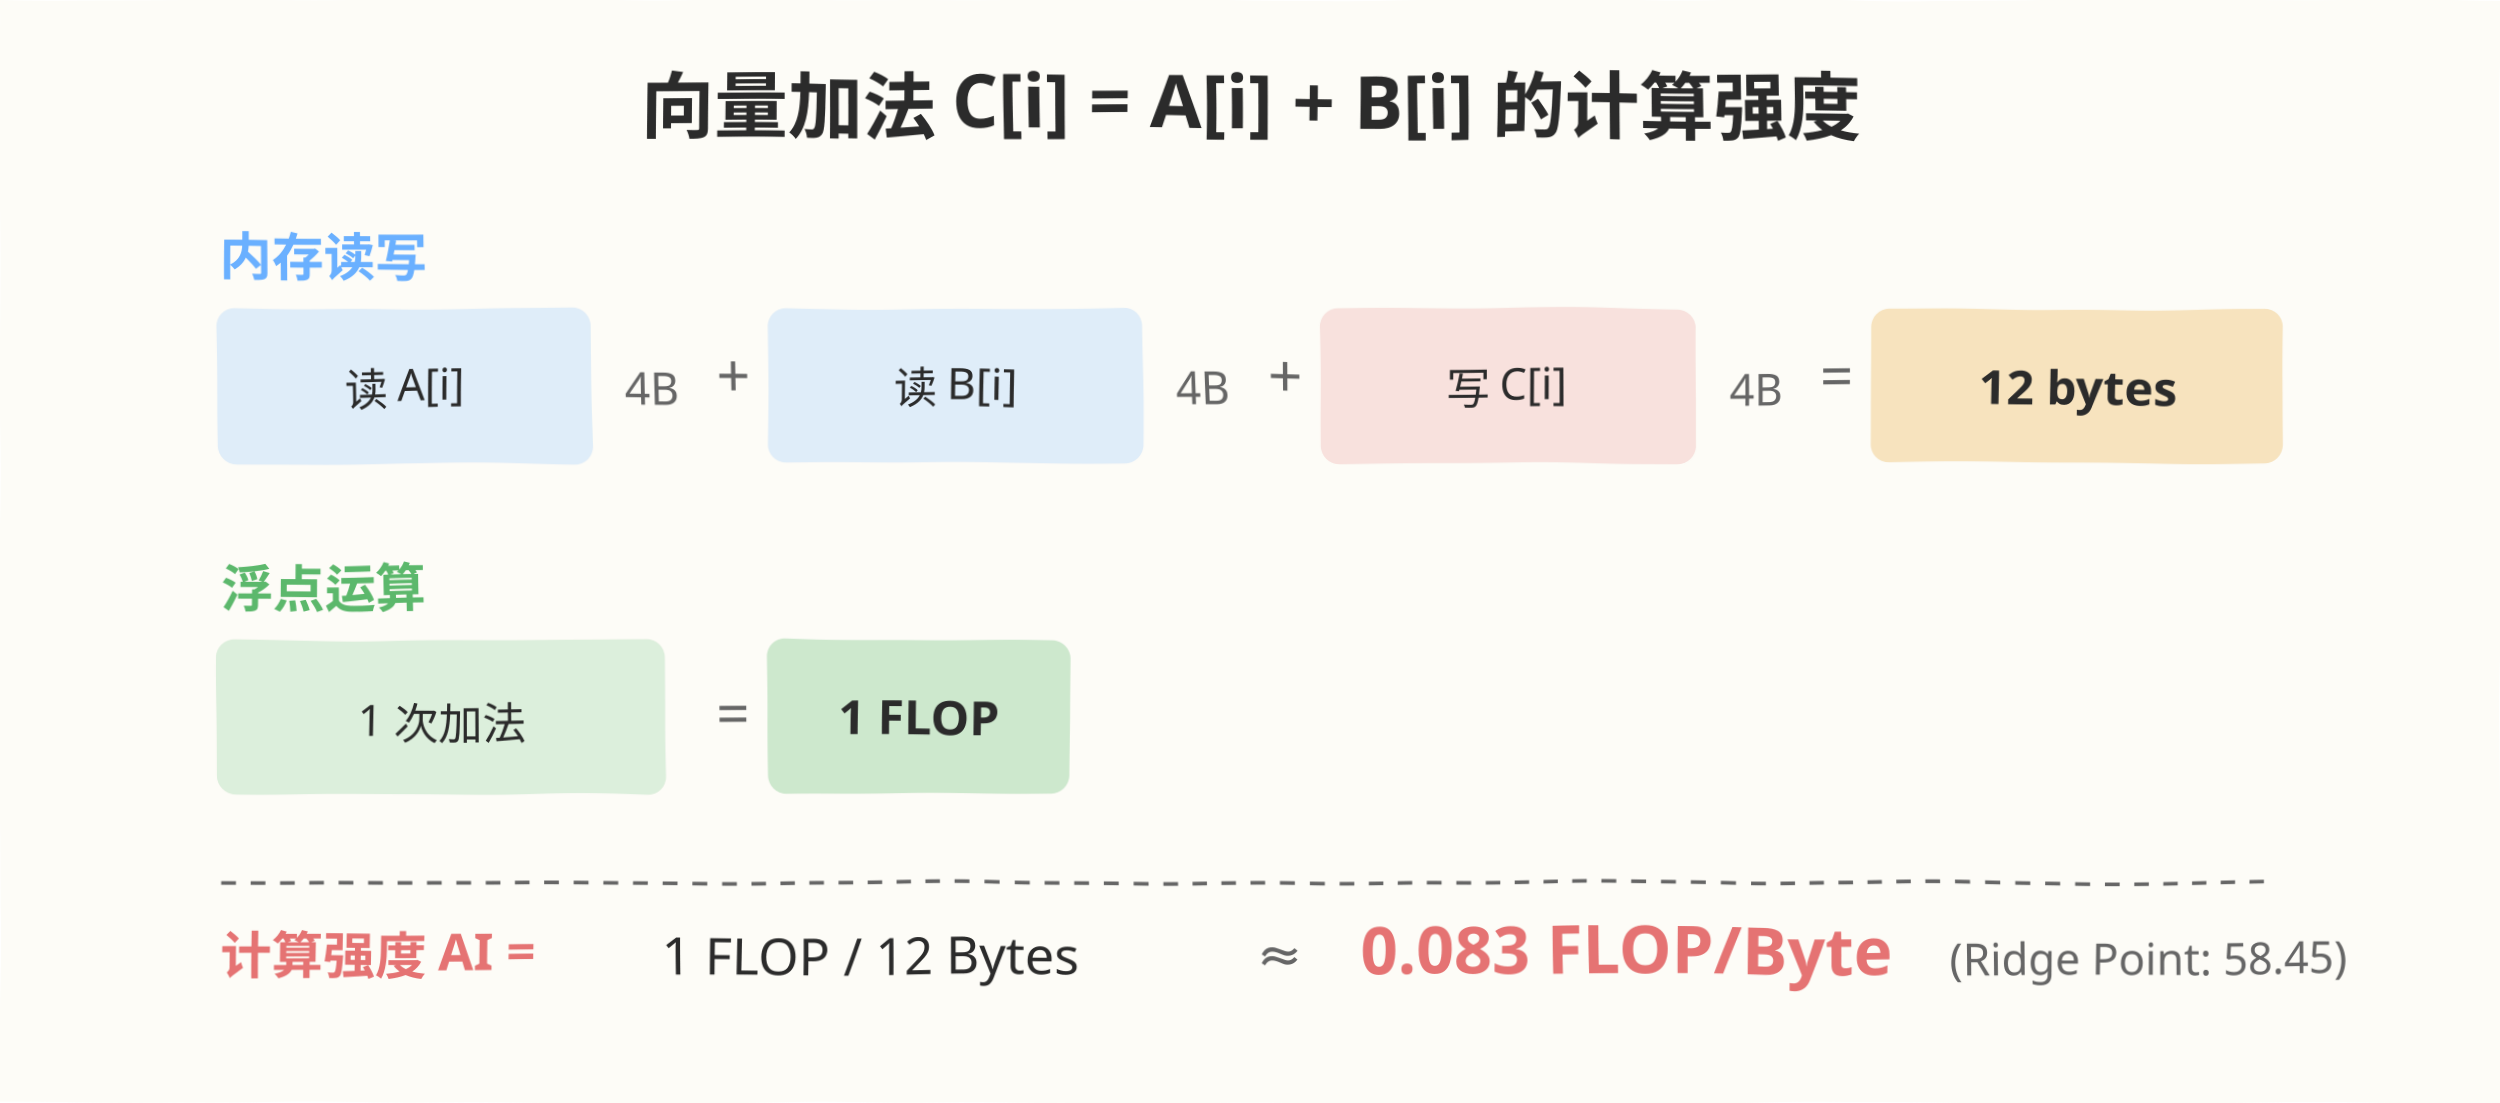
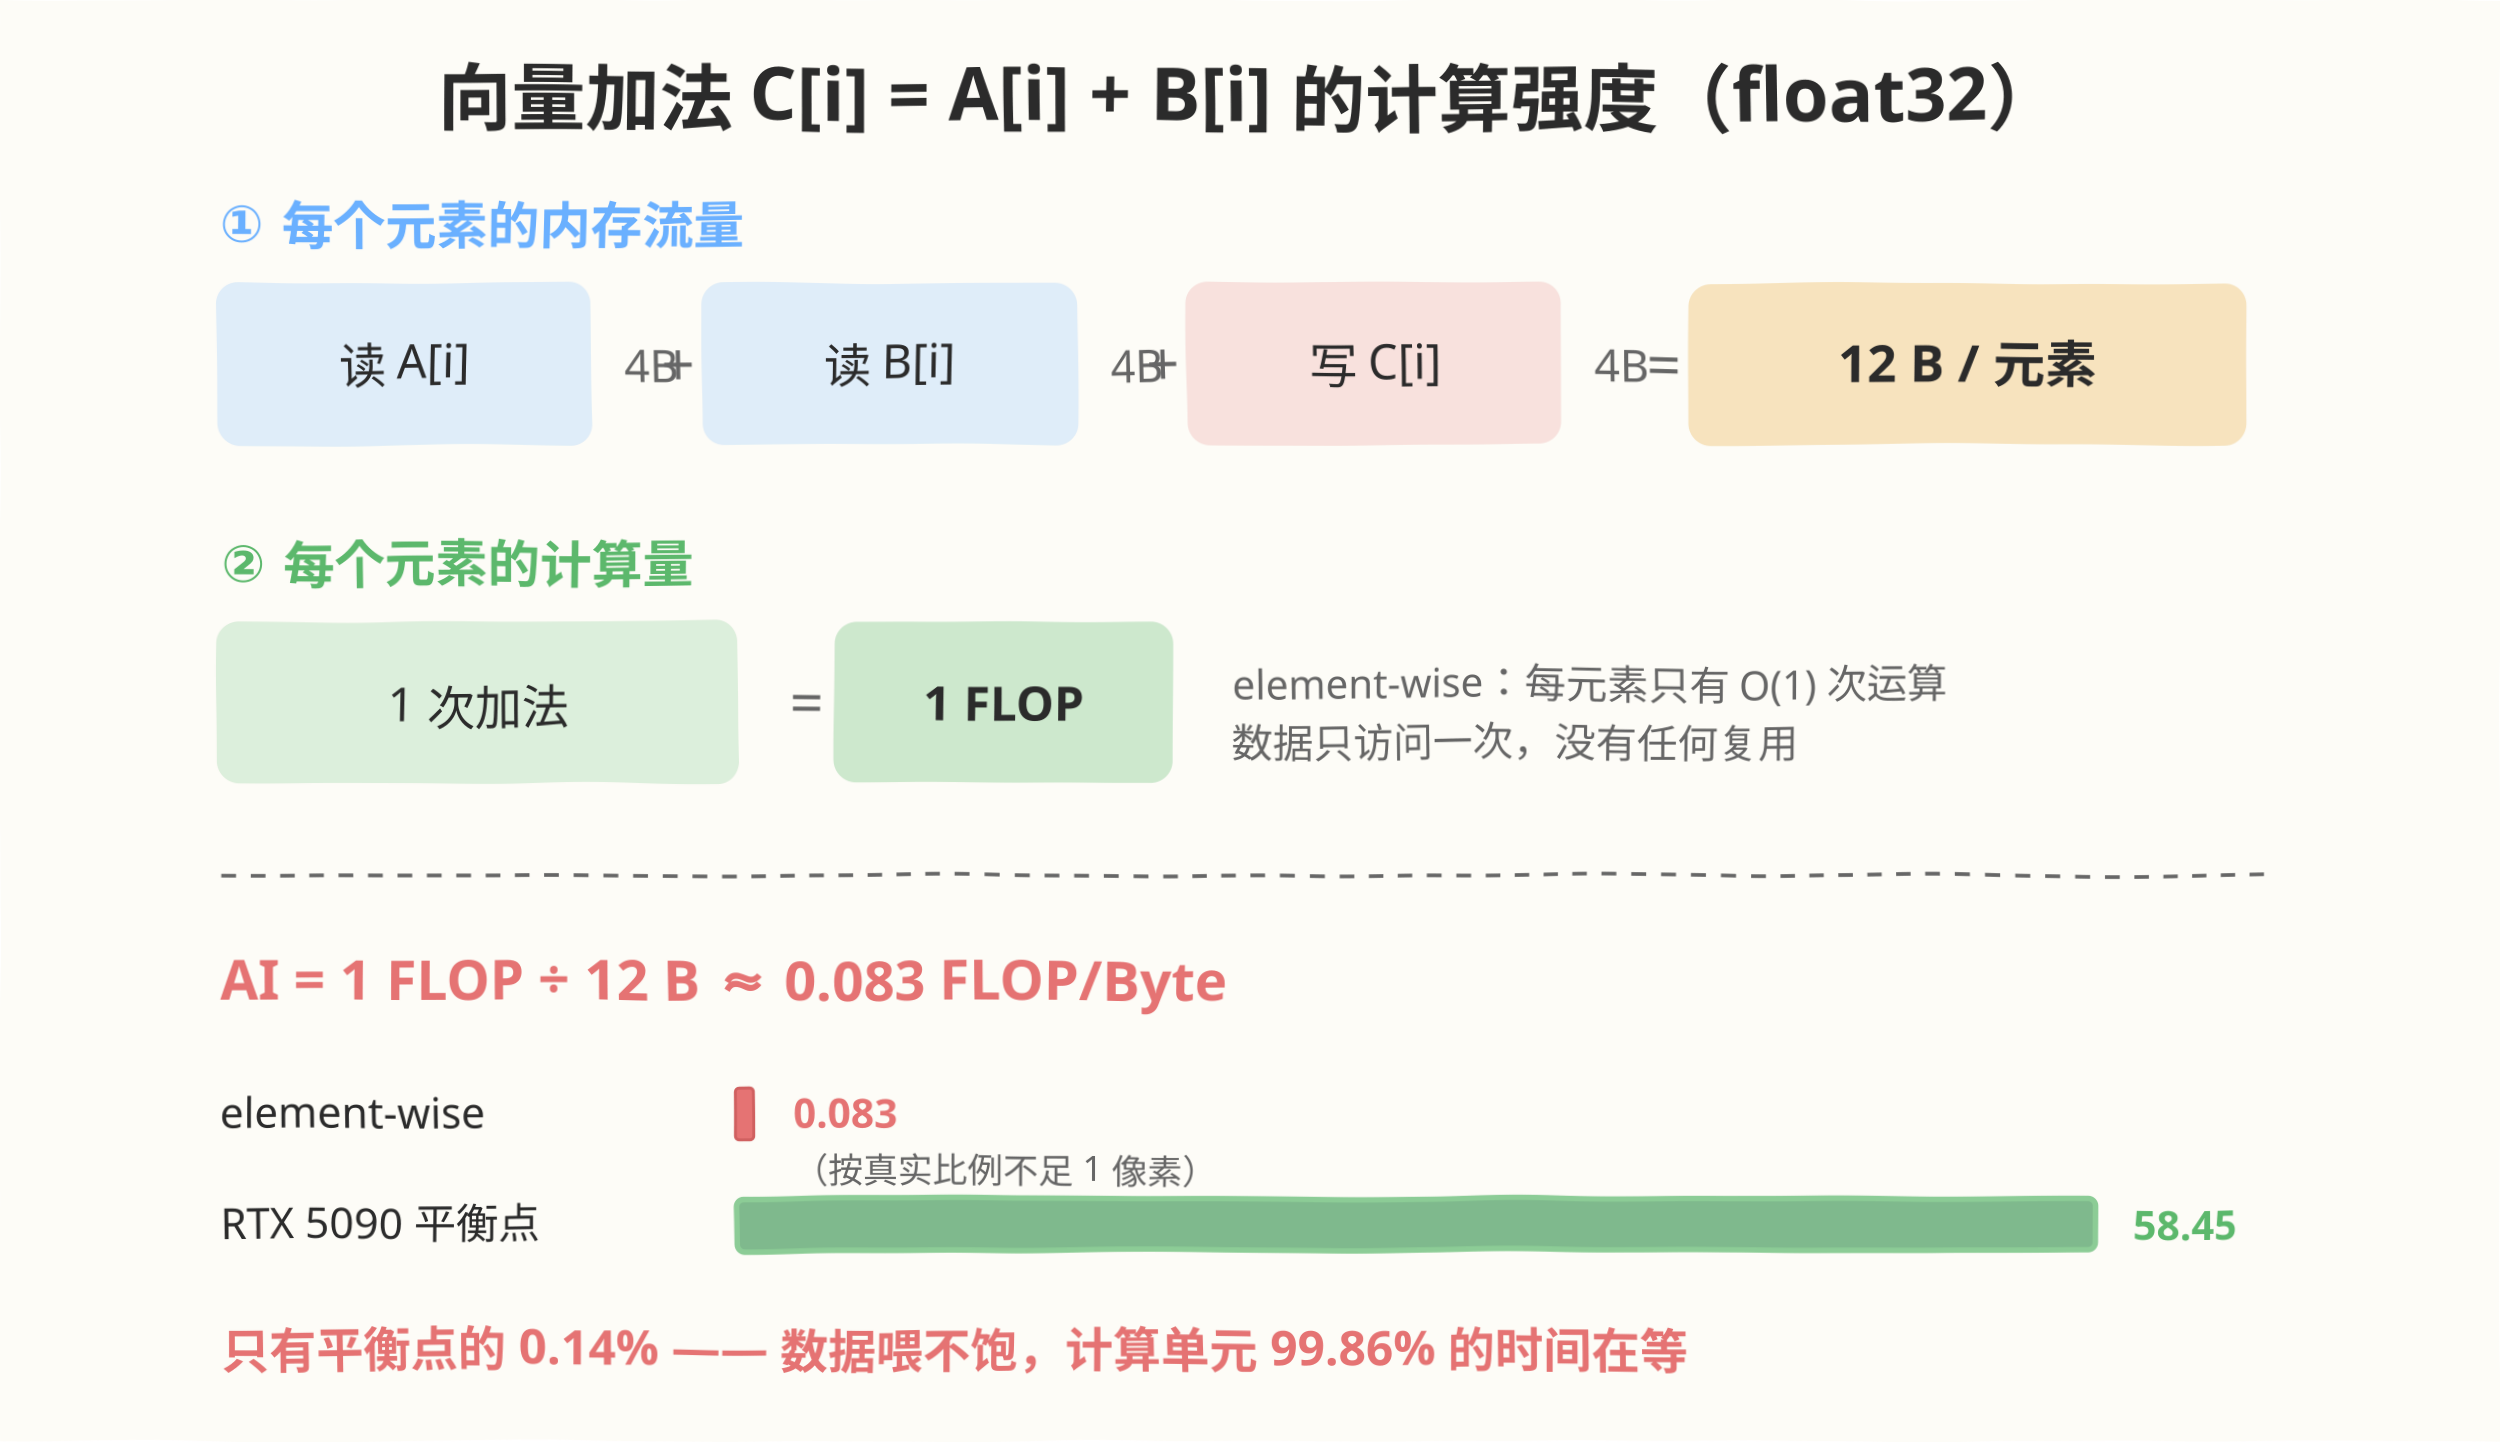
- <svg xmlns="http://www.w3.org/2000/svg" width="680" height="300" viewBox="0 0 680 300" font-family="'Comic Sans MS','Marker Felt','Segoe UI',cursive">
+ <svg xmlns="http://www.w3.org/2000/svg" width="680" height="392" viewBox="0 0 680 392" font-family="'Comic Sans MS','Marker Felt','Kaiti SC','KaiTi','Segoe UI',cursive">
  <defs>
    <filter id="sketch" x="-3%" y="-3%" width="106%" height="106%">
      <feTurbulence type="fractalNoise" baseFrequency="0.018" numOctaves="2" seed="4" result="n" />
      <feDisplacementMap in="SourceGraphic" in2="n" scale="1.8" />
    </filter>
  </defs>
  <g filter="url(#sketch)">
-     <rect width="680" height="300" fill="#fdfcf7" />
-     <text x="340" y="36" text-anchor="middle" font-size="20" font-weight="bold" fill="#2b2b2b">向量加法 C[i] = A[i] + B[i] 的计算强度</text>
-     <text x="60" y="75" font-size="14" font-weight="bold" fill="#6ab0ff">内存读写</text>
-     <rect x="60" y="85" width="100" height="40" rx="4" fill="#6ab0ff" opacity="0.2" stroke="#6ab0ff" stroke-width="2" />
-     <text x="110" y="110" text-anchor="middle" font-size="12" fill="#2b2b2b">读 A[i]</text>
-     <text x="170" y="110" font-size="12" fill="#666666">4B</text>
-     <text x="195" y="108" font-size="16" fill="#666666">+</text>
-     <rect x="210" y="85" width="100" height="40" rx="4" fill="#6ab0ff" opacity="0.2" stroke="#6ab0ff" stroke-width="2" />
-     <text x="260" y="110" text-anchor="middle" font-size="12" fill="#2b2b2b">读 B[i]</text>
-     <text x="320" y="110" font-size="12" fill="#666666">4B</text>
-     <text x="345" y="108" font-size="16" fill="#666666">+</text>
-     <rect x="360" y="85" width="100" height="40" rx="4" fill="#e57373" opacity="0.2" stroke="#e57373" stroke-width="2" />
-     <text x="410" y="110" text-anchor="middle" font-size="12" fill="#2b2b2b">写 C[i]</text>
-     <text x="470" y="110" font-size="12" fill="#666666">4B</text>
-     <text x="495" y="108" font-size="16" fill="#666666">=</text>
-     <rect x="510" y="85" width="110" height="40" rx="4" fill="#e8a838" opacity="0.3" stroke="#e8a838" stroke-width="2" />
-     <text x="565" y="110" text-anchor="middle" font-size="13" fill="#2b2b2b" font-weight="bold">12 bytes</text>
-     <text x="60" y="165" font-size="14" font-weight="bold" fill="#5cb86c">浮点运算</text>
-     <rect x="60" y="175" width="120" height="40" rx="4" fill="#5cb86c" opacity="0.2" stroke="#5cb86c" stroke-width="2" />
-     <text x="120" y="200" text-anchor="middle" font-size="12" fill="#2b2b2b">1 次加法</text>
-     <text x="195" y="200" font-size="16" fill="#666666">=</text>
-     <rect x="210" y="175" width="80" height="40" rx="4" fill="#5cb86c" opacity="0.3" stroke="#5cb86c" stroke-width="2" />
-     <text x="250" y="200" text-anchor="middle" font-size="13" fill="#2b2b2b" font-weight="bold">1 FLOP</text>
-     <line x1="60" y1="240" x2="620" y2="240" stroke="#666666" stroke-width="1" stroke-dasharray="4,4" />
-     <text x="60" y="265" font-size="14" font-weight="bold" fill="#e57373">计算强度 AI =</text>
-     <text x="180" y="265" font-size="14" fill="#2b2b2b">1 FLOP / 12 Bytes</text>
-     <text x="340" y="265" font-size="16" fill="#666666">≈</text>
-     <text x="370" y="265" font-size="18" font-weight="bold" fill="#e57373">0.083 FLOP/Byte</text>
-     <text x="530" y="265" font-size="12" fill="#666666">(Ridge Point: 58.45)</text>
+     <rect width="680" height="392" fill="#fdfcf7" />
+     <text x="340" y="34" text-anchor="middle" font-size="20" font-weight="bold" fill="#2b2b2b">向量加法 C[i] = A[i] + B[i] 的计算强度（float32）</text>
+     <text x="60" y="66" font-size="14" font-weight="bold" fill="#6ab0ff">① 每个元素的内存流量</text>
+     <rect x="60" y="78" width="100" height="42" rx="5" fill="#6ab0ff" opacity="0.2" stroke="#6ab0ff" stroke-width="2" />
+     <text x="110" y="104" text-anchor="middle" font-size="13" fill="#2b2b2b">读 A[i]</text>
+     <text x="170" y="104" font-size="12" fill="#666666">4B</text>
+     <text x="180" y="105" font-size="16" fill="#666666">+</text>
+     <rect x="192" y="78" width="100" height="42" rx="5" fill="#6ab0ff" opacity="0.2" stroke="#6ab0ff" stroke-width="2" />
+     <text x="242" y="104" text-anchor="middle" font-size="13" fill="#2b2b2b">读 B[i]</text>
+     <text x="302" y="104" font-size="12" fill="#666666">4B</text>
+     <text x="312" y="105" font-size="16" fill="#666666">+</text>
+     <rect x="324" y="78" width="100" height="42" rx="5" fill="#e57373" opacity="0.2" stroke="#e57373" stroke-width="2" />
+     <text x="374" y="104" text-anchor="middle" font-size="13" fill="#2b2b2b">写 C[i]</text>
+     <text x="434" y="104" font-size="12" fill="#666666">4B</text>
+     <text x="448" y="105" font-size="16" fill="#666666">=</text>
+     <rect x="460" y="78" width="150" height="42" rx="5" fill="#e8a838" opacity="0.3" stroke="#e8a838" stroke-width="2" />
+     <text x="535" y="104" text-anchor="middle" font-size="14" font-weight="bold" fill="#2b2b2b">12 B / 元素</text>
+     <text x="60" y="158" font-size="14" font-weight="bold" fill="#5cb86c">② 每个元素的计算量</text>
+     <rect x="60" y="170" width="140" height="42" rx="5" fill="#5cb86c" opacity="0.2" stroke="#5cb86c" stroke-width="2" />
+     <text x="130" y="196" text-anchor="middle" font-size="13" fill="#2b2b2b">1 次加法</text>
+     <text x="215" y="197" font-size="16" fill="#666666">=</text>
+     <rect x="228" y="170" width="90" height="42" rx="5" fill="#5cb86c" opacity="0.3" stroke="#5cb86c" stroke-width="2" />
+     <text x="273" y="196" text-anchor="middle" font-size="13" font-weight="bold" fill="#2b2b2b">1 FLOP</text>
+     <text x="335" y="190" font-size="11" fill="#666666">element-wise：每元素只有 O(1) 次运算</text>
+     <text x="335" y="206" font-size="11" fill="#666666">数据只访问一次，没有任何复用</text>
+     <line x1="60" y1="238" x2="620" y2="238" stroke="#666666" stroke-width="1" stroke-dasharray="4,4" />
+     <text x="60" y="272" font-size="15" font-weight="bold" fill="#e57373">AI = 1 FLOP ÷ 12 B ≈ 0.083 FLOP/Byte</text>
+     <text x="60" y="307" font-size="11.5" fill="#2b2b2b">element-wise</text>
+     <rect x="200" y="296" width="5" height="14" rx="1" fill="#e57373" stroke="#d06060" stroke-width="0.8" />
+     <text x="216" y="307" font-size="11" fill="#e57373" font-weight="bold">0.083</text>
+     <text x="216" y="322" font-size="9.5" fill="#666666">（按真实比例不足 1 像素）</text>
+     <text x="60" y="337" font-size="11.5" fill="#2b2b2b">RTX 5090 平衡点</text>
+     <rect x="200" y="326" width="370" height="14" rx="2" fill="#4a9d5f" opacity="0.7" stroke="#5cb86c" stroke-width="1.5" />
+     <text x="580" y="337" font-size="11" fill="#5cb86c" font-weight="bold">58.45</text>
+     <text x="60" y="372" font-size="13" font-weight="bold" fill="#e57373">只有平衡点的 0.14% —— 数据喂不饱，计算单元 99.86% 的时间在等</text>
  </g>
</svg>
